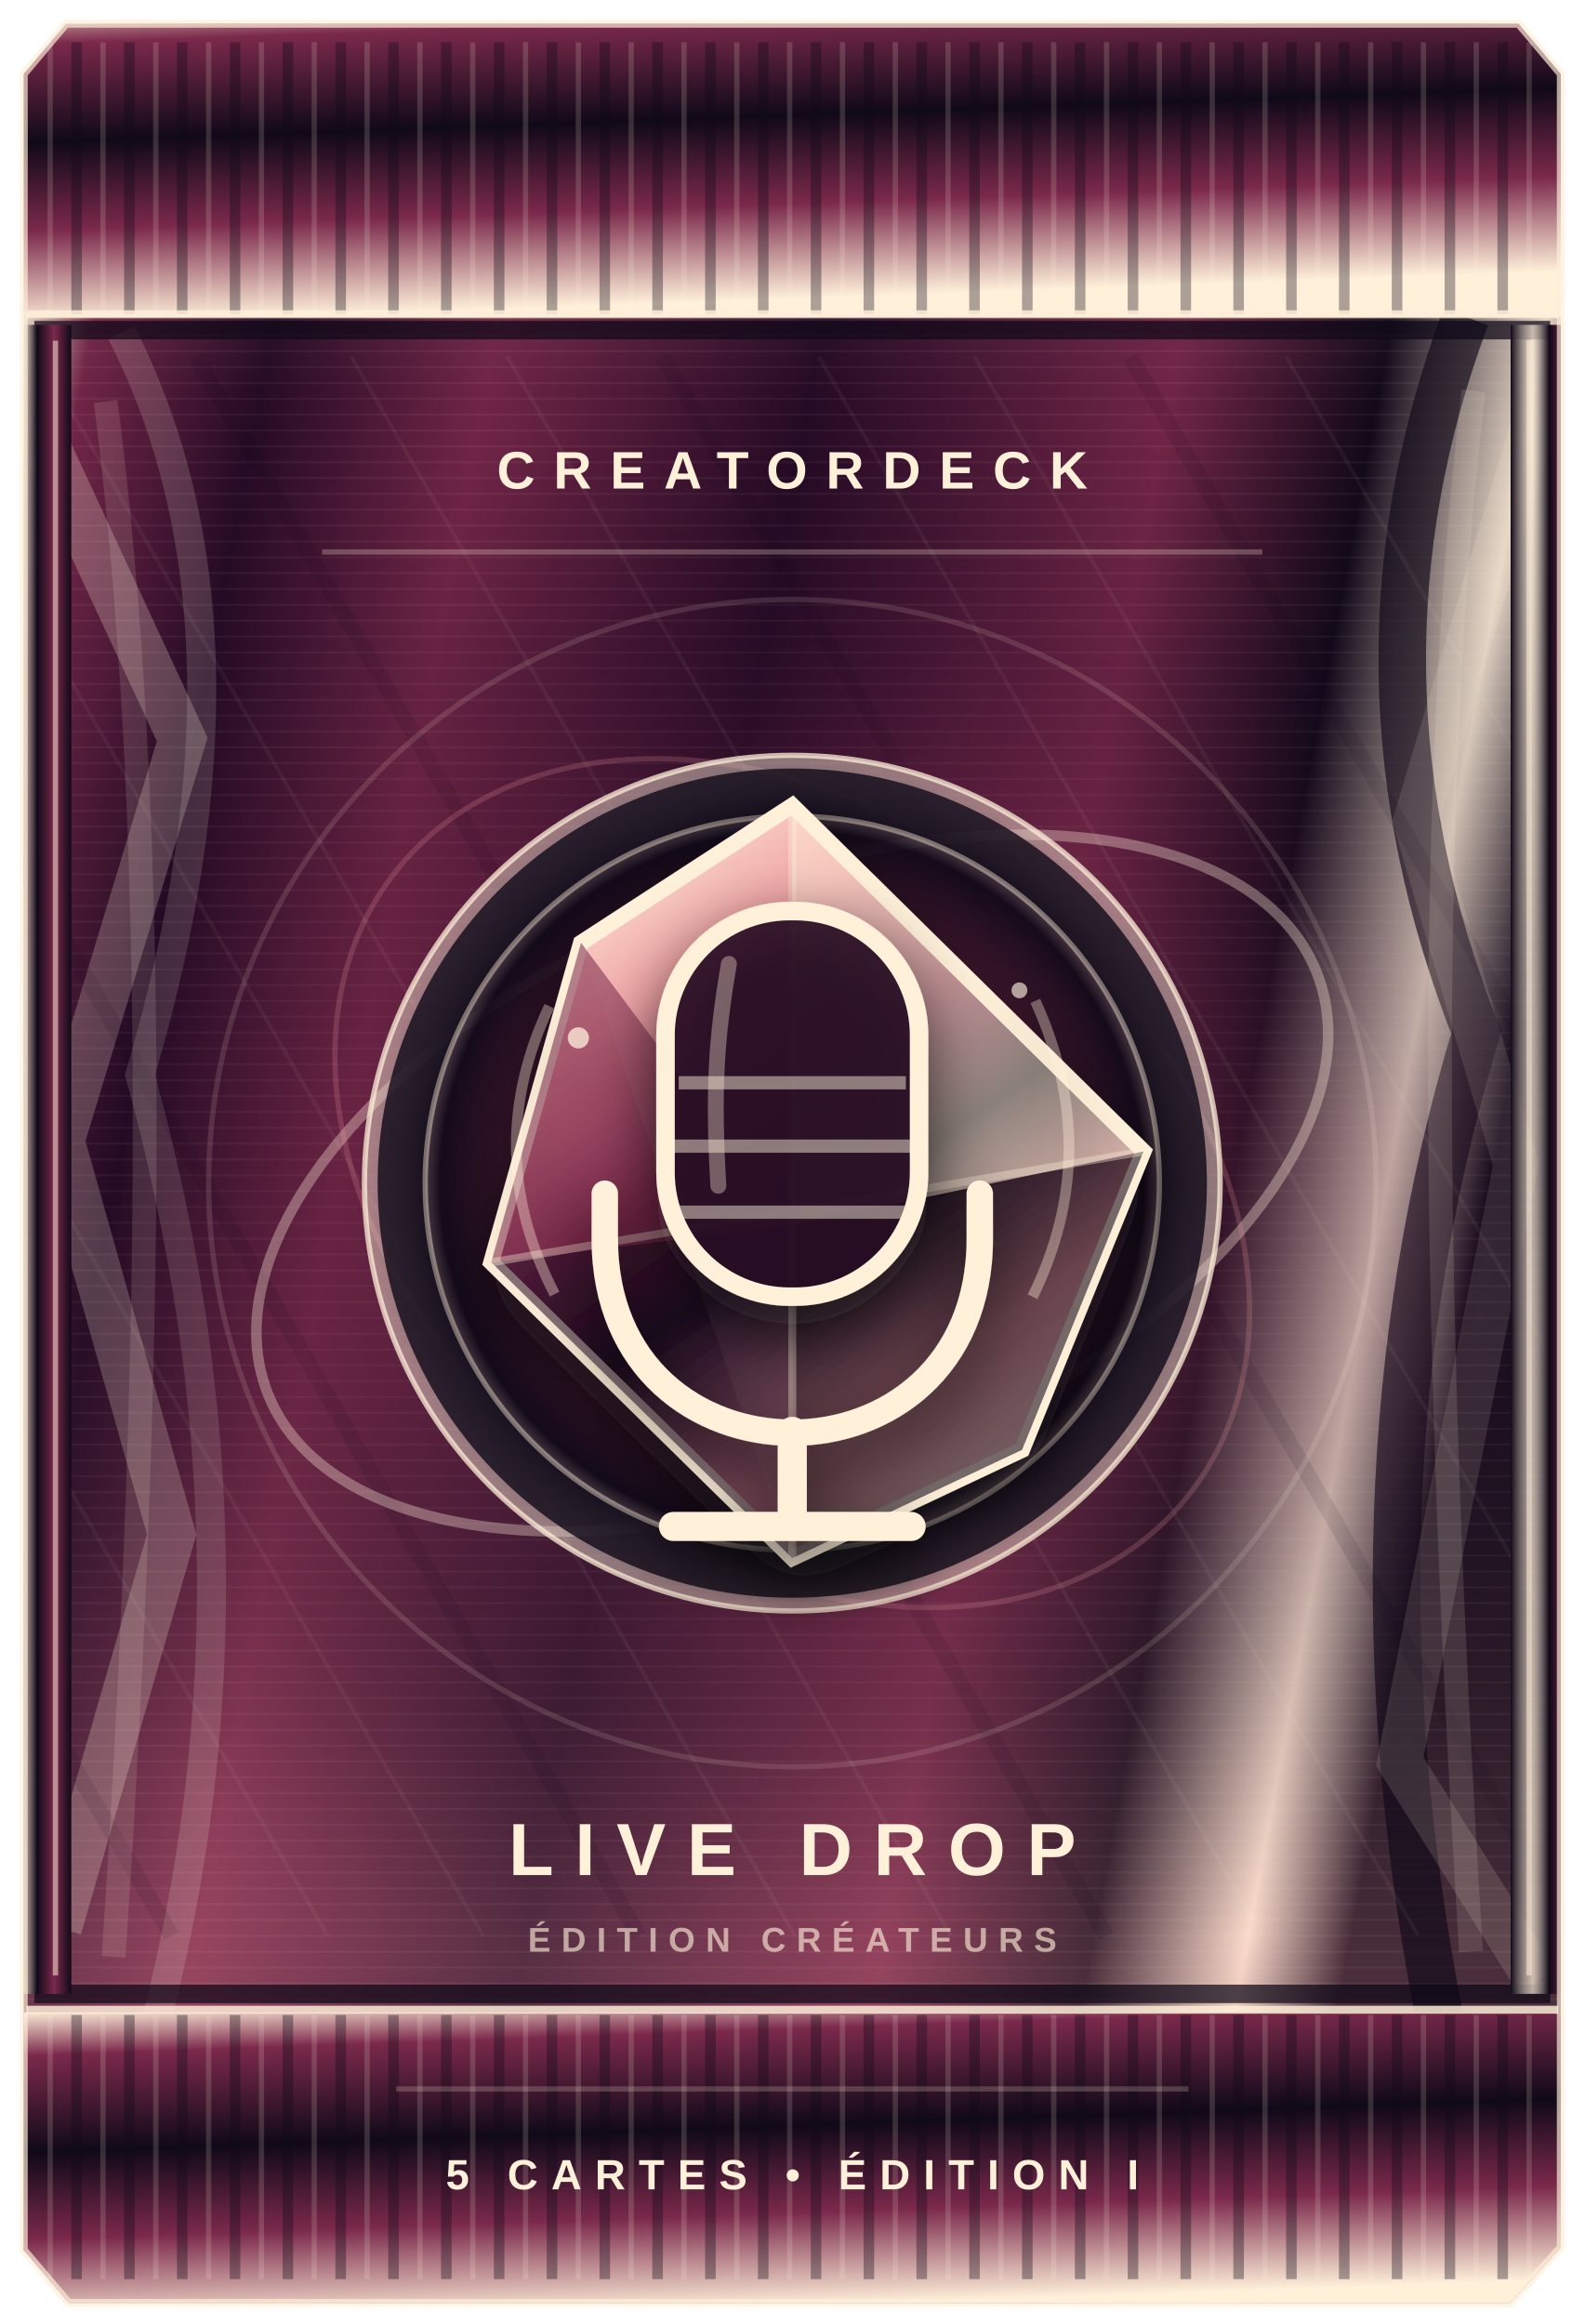
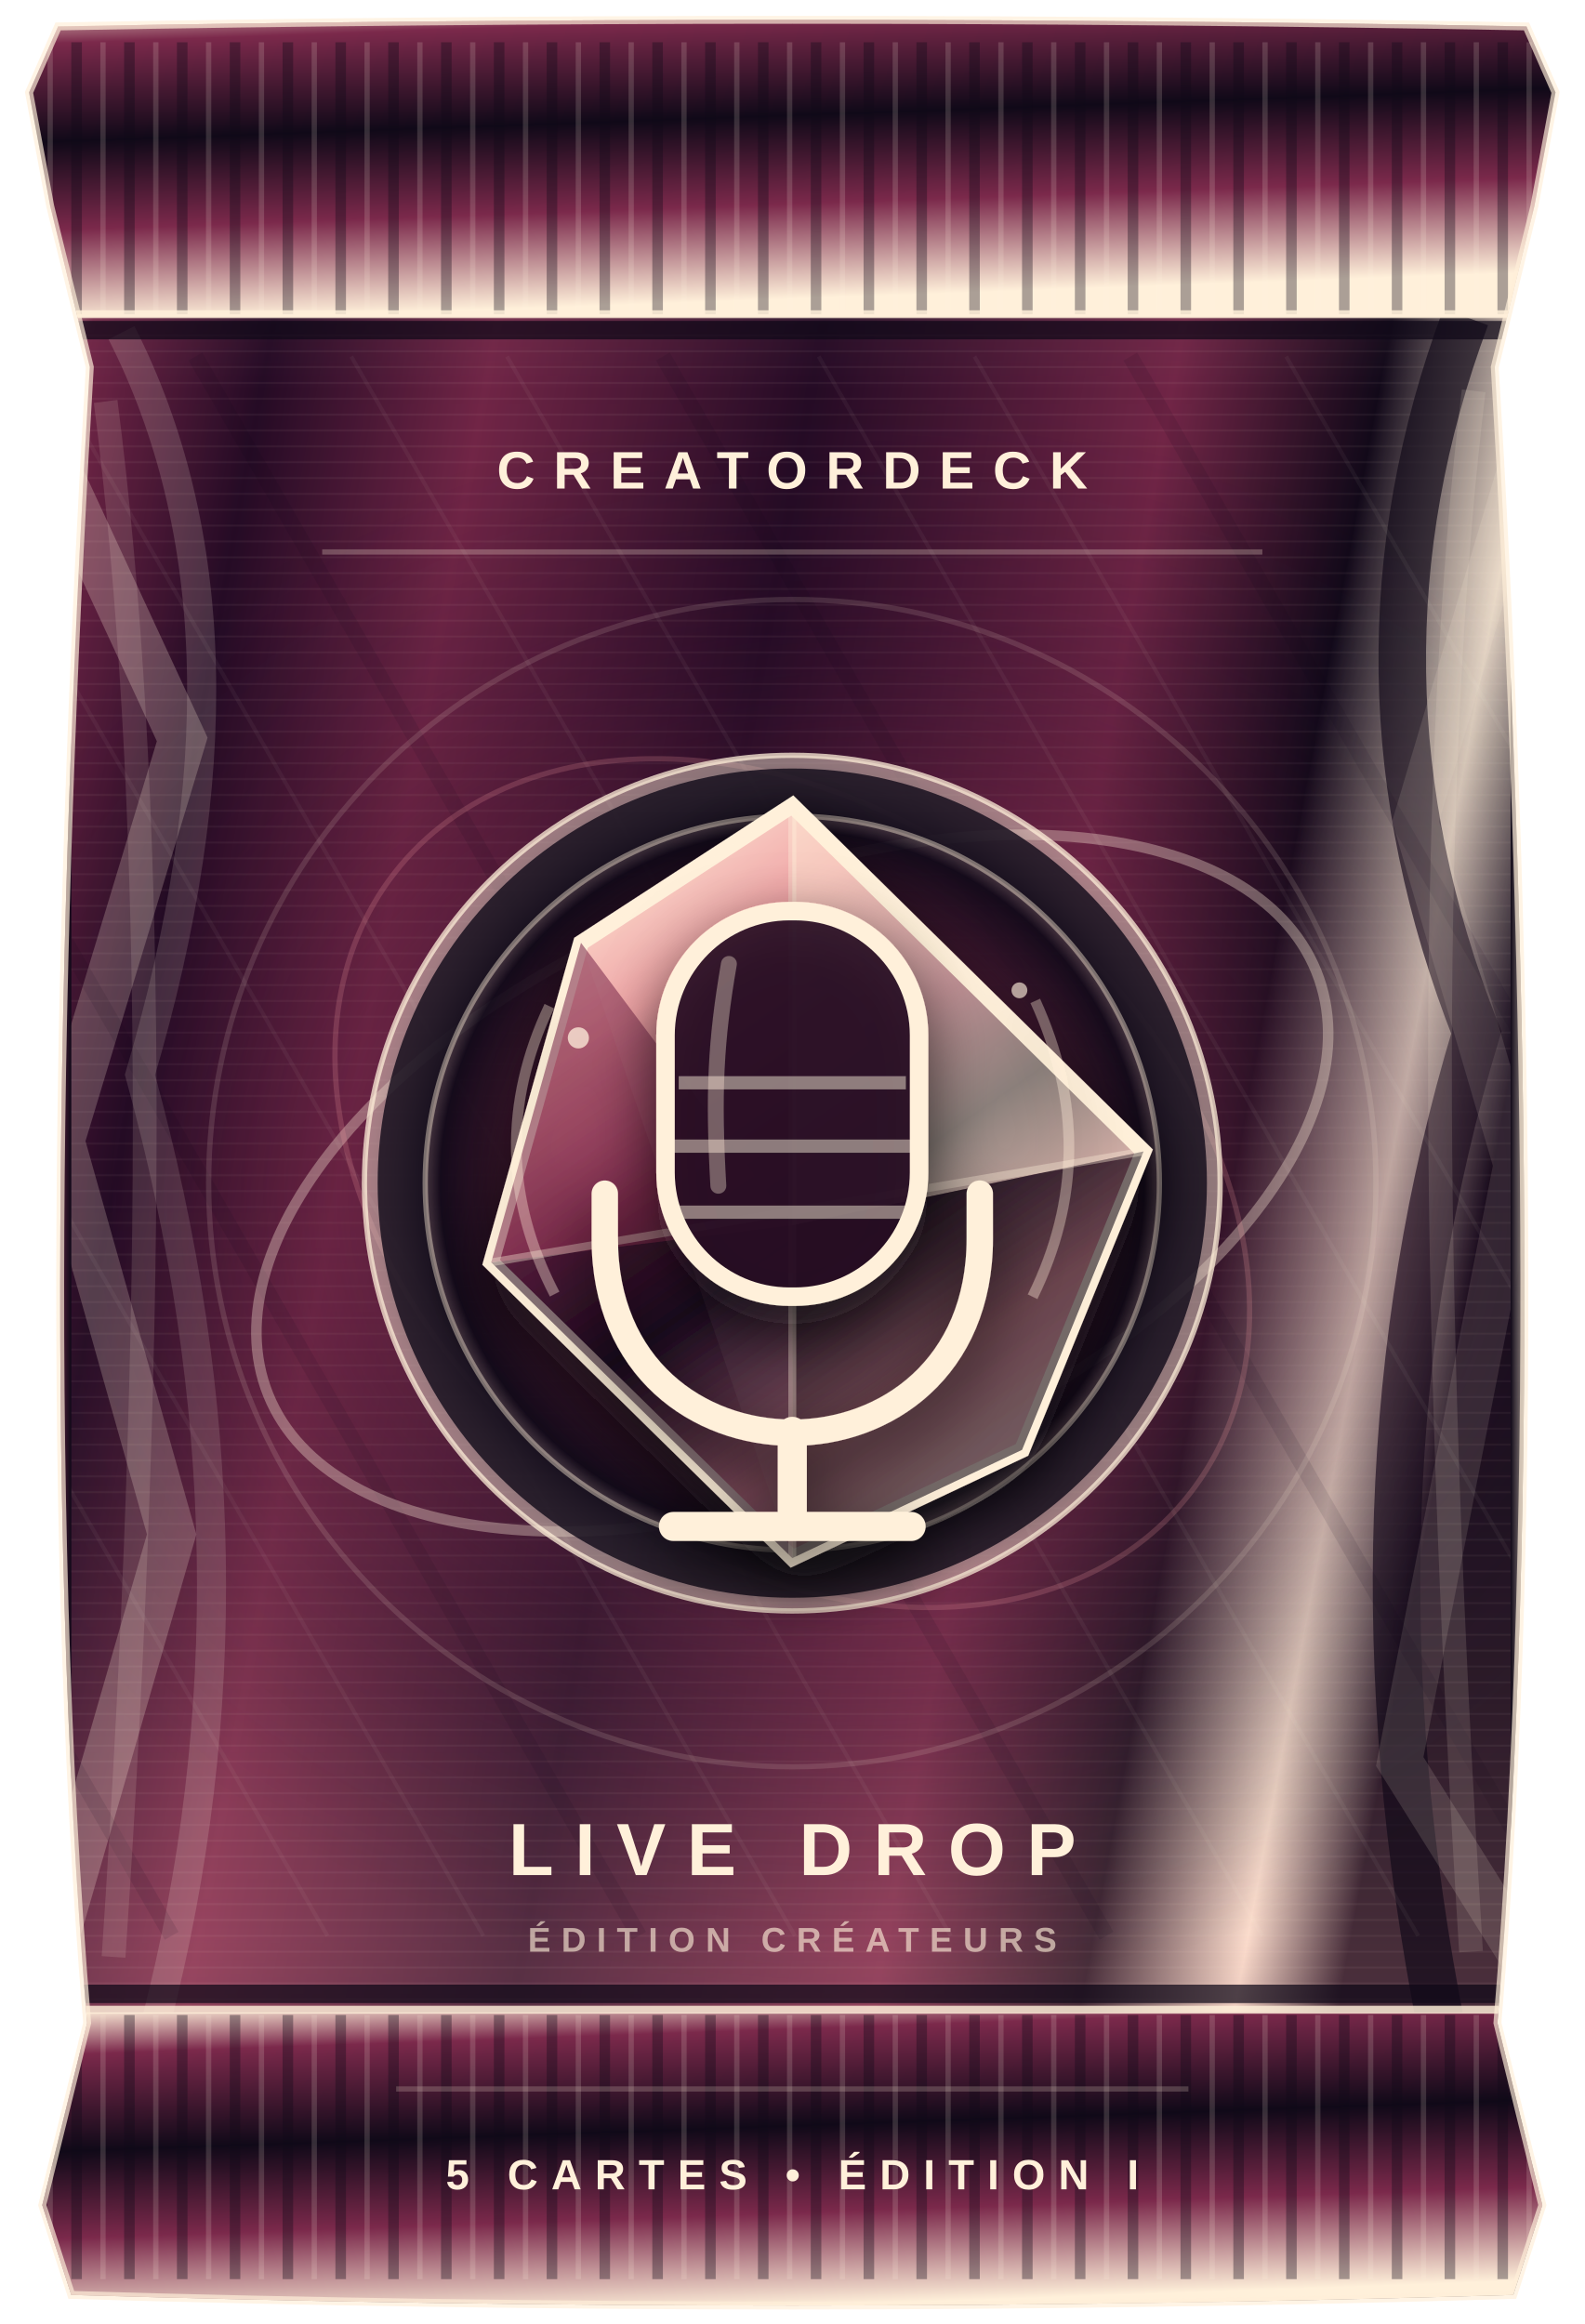
<svg xmlns="http://www.w3.org/2000/svg" width="600" height="880" viewBox="0 0 600 880">
  <defs>
    <clipPath id="foil">
-       <path d="M25 9H575L591 28V851L572 872H26L9 852V28Z" />
+       <path d="M22 10Q300 5 578 10L589 35L581 78L566 139C577 322 584 563 567 766L584 835L573 869Q300 877 27 869L16 835L33 766C16 563 23 322 34 139L19 78L11 35Z" />
    </clipPath>
    <linearGradient id="laminate" x1="0" y1="0" x2="1" y2=".27">
      <stop offset="0" stop-color="#100918" />
      <stop offset=".055" stop-color="#fff0da" />
      <stop offset=".095" stop-color="#7b294b" />
      <stop offset=".2" stop-color="#250b25" />
      <stop offset=".33" stop-color="#7b294b" />
      <stop offset=".52" stop-color="#250b25" />
      <stop offset=".73" stop-color="#7b294b" />
      <stop offset=".85" stop-color="#100918" />
      <stop offset=".94" stop-color="#fff0da" />
      <stop offset="1" stop-color="#100918" />
    </linearGradient>
    <linearGradient id="vertical" x2="0" y2="1">
      <stop stop-color="#fff0da" stop-opacity=".34" />
      <stop offset=".17" stop-color="#250b25" stop-opacity=".12" />
      <stop offset=".51" stop-color="#100918" stop-opacity=".1" />
      <stop offset=".83" stop-color="#ef9a9f" stop-opacity=".24" />
      <stop offset="1" stop-color="#100918" stop-opacity=".7" />
    </linearGradient>
    <radialGradient id="core">
      <stop stop-color="#ef9a9f" stop-opacity=".56" />
      <stop offset=".32" stop-color="#7b294b" stop-opacity=".42" />
      <stop offset=".76" stop-color="#250b25" stop-opacity=".12" />
      <stop offset="1" stop-color="#100918" stop-opacity="0" />
    </radialGradient>
    <radialGradient id="bezel">
      <stop stop-color="#fff0da" stop-opacity=".85" />
      <stop offset=".35" stop-color="#7b294b" stop-opacity=".7" />
      <stop offset=".82" stop-color="#100918" stop-opacity=".94" />
      <stop offset="1" stop-color="#fff0da" stop-opacity=".45" />
    </radialGradient>
    <linearGradient id="metal" x1=".2" x2=".8" y1="0" y2="1">
      <stop stop-color="#fff0da" />
      <stop offset=".21" stop-color="#ef9a9f" />
      <stop offset=".4" stop-color="#7b294b" />
      <stop offset=".54" stop-color="#100918" />
      <stop offset=".76" stop-color="#ef9a9f" />
      <stop offset="1" stop-color="#fff0da" />
    </linearGradient>
    <linearGradient id="weld" x2=".18" y2="1">
      <stop stop-color="#fff0da" />
      <stop offset=".14" stop-color="#7b294b" />
      <stop offset=".44" stop-color="#100918" />
      <stop offset=".71" stop-color="#7b294b" />
      <stop offset="1" stop-color="#fff0da" />
    </linearGradient>
    <linearGradient id="side" x2="1" y2="0">
      <stop stop-color="#100918" />
      <stop offset=".3" stop-color="#fff0da" stop-opacity=".7" />
      <stop offset=".52" stop-color="#100918" />
      <stop offset=".76" stop-color="#7b294b" />
      <stop offset="1" stop-color="#100918" />
    </linearGradient>
    <pattern id="brushed" width="4" height="12" patternUnits="userSpaceOnUse">
      <path d="M0 1H4 M0 7H4" stroke="#fff0da" stroke-opacity=".055" stroke-width=".7" />
    </pattern>
    <filter id="emboss" x="-25%" y="-25%" width="150%" height="150%">
      <feDropShadow dx="0" dy="9" stdDeviation="12" flood-color="#100918" flood-opacity=".75" />
    </filter>
  </defs>
  <g clip-path="url(#foil)">
    <path d="M0 0H600V880H0Z" fill="url(#laminate)" />
    <path d="M0 0H600V880H0Z" fill="url(#vertical)" />
    <rect y="115" width="600" height="650" fill="url(#brushed)" />
    <path d="M46 126Q103 238 53 407Q104 592 59 766" stroke="#fff0da" stroke-width="11" stroke-opacity=".16" fill="none" />
    <path d="M555 120Q505 254 559 391Q506 566 546 769" stroke="#100918" stroke-width="18" stroke-opacity=".65" fill="none" />
    <path d="M18 170L69 280L23 432L65 581L22 730" fill="none" stroke="#fff0da" stroke-opacity=".24" stroke-width="18" />
    <path d="M582 156L536 311L574 441L530 667L582 750" fill="none" stroke="#fff0da" stroke-opacity=".14" stroke-width="17" />
    <path d="M-50 148L700 148L595 757L0 757Z" fill="url(#core)" />
    <path d="M-280 135l345 598" stroke="#100918" stroke-opacity="0.1" stroke-width="6" />
    <path d="M-221 135l345 598" stroke="#fff0da" stroke-opacity="0.046" stroke-width="1.5" />
    <path d="M-162 135l345 598" stroke="#fff0da" stroke-opacity="0.046" stroke-width="1.5" />
    <path d="M-103 135l345 598" stroke="#100918" stroke-opacity="0.1" stroke-width="6" />
    <path d="M-44 135l345 598" stroke="#fff0da" stroke-opacity="0.046" stroke-width="1.5" />
    <path d="M15 135l345 598" stroke="#fff0da" stroke-opacity="0.046" stroke-width="1.5" />
    <path d="M74 135l345 598" stroke="#100918" stroke-opacity="0.1" stroke-width="6" />
    <path d="M133 135l345 598" stroke="#fff0da" stroke-opacity="0.046" stroke-width="1.5" />
    <path d="M192 135l345 598" stroke="#fff0da" stroke-opacity="0.046" stroke-width="1.5" />
    <path d="M251 135l345 598" stroke="#100918" stroke-opacity="0.1" stroke-width="6" />
    <path d="M310 135l345 598" stroke="#fff0da" stroke-opacity="0.046" stroke-width="1.5" />
    <path d="M369 135l345 598" stroke="#fff0da" stroke-opacity="0.046" stroke-width="1.5" />
    <path d="M428 135l345 598" stroke="#100918" stroke-opacity="0.1" stroke-width="6" />
    <path d="M487 135l345 598" stroke="#fff0da" stroke-opacity="0.046" stroke-width="1.5" />
    <rect x="0" y="0" width="600" height="120" fill="url(#weld)" />
    <rect x="0" y="762" width="600" height="118" fill="url(#weld)" />
    <path d="M19 16v103 M19 763v100" stroke="#fff0da" stroke-opacity="0.16" stroke-width="2" />
    <path d="M29 16v103 M29 763v100" stroke="#100918" stroke-opacity="0.35" stroke-width="4" />
    <path d="M39 16v103 M39 763v100" stroke="#fff0da" stroke-opacity="0.16" stroke-width="2" />
    <path d="M49 16v103 M49 763v100" stroke="#100918" stroke-opacity="0.35" stroke-width="4" />
    <path d="M59 16v103 M59 763v100" stroke="#fff0da" stroke-opacity="0.16" stroke-width="2" />
    <path d="M69 16v103 M69 763v100" stroke="#100918" stroke-opacity="0.35" stroke-width="4" />
    <path d="M79 16v103 M79 763v100" stroke="#fff0da" stroke-opacity="0.16" stroke-width="2" />
    <path d="M89 16v103 M89 763v100" stroke="#100918" stroke-opacity="0.35" stroke-width="4" />
    <path d="M99 16v103 M99 763v100" stroke="#fff0da" stroke-opacity="0.16" stroke-width="2" />
    <path d="M109 16v103 M109 763v100" stroke="#100918" stroke-opacity="0.35" stroke-width="4" />
    <path d="M119 16v103 M119 763v100" stroke="#fff0da" stroke-opacity="0.16" stroke-width="2" />
    <path d="M129 16v103 M129 763v100" stroke="#100918" stroke-opacity="0.35" stroke-width="4" />
    <path d="M139 16v103 M139 763v100" stroke="#fff0da" stroke-opacity="0.16" stroke-width="2" />
    <path d="M149 16v103 M149 763v100" stroke="#100918" stroke-opacity="0.35" stroke-width="4" />
    <path d="M159 16v103 M159 763v100" stroke="#fff0da" stroke-opacity="0.16" stroke-width="2" />
    <path d="M169 16v103 M169 763v100" stroke="#100918" stroke-opacity="0.35" stroke-width="4" />
    <path d="M179 16v103 M179 763v100" stroke="#fff0da" stroke-opacity="0.16" stroke-width="2" />
    <path d="M189 16v103 M189 763v100" stroke="#100918" stroke-opacity="0.35" stroke-width="4" />
    <path d="M199 16v103 M199 763v100" stroke="#fff0da" stroke-opacity="0.16" stroke-width="2" />
    <path d="M209 16v103 M209 763v100" stroke="#100918" stroke-opacity="0.35" stroke-width="4" />
    <path d="M219 16v103 M219 763v100" stroke="#fff0da" stroke-opacity="0.16" stroke-width="2" />
    <path d="M229 16v103 M229 763v100" stroke="#100918" stroke-opacity="0.35" stroke-width="4" />
    <path d="M239 16v103 M239 763v100" stroke="#fff0da" stroke-opacity="0.16" stroke-width="2" />
    <path d="M249 16v103 M249 763v100" stroke="#100918" stroke-opacity="0.35" stroke-width="4" />
    <path d="M259 16v103 M259 763v100" stroke="#fff0da" stroke-opacity="0.16" stroke-width="2" />
    <path d="M269 16v103 M269 763v100" stroke="#100918" stroke-opacity="0.35" stroke-width="4" />
    <path d="M279 16v103 M279 763v100" stroke="#fff0da" stroke-opacity="0.16" stroke-width="2" />
    <path d="M289 16v103 M289 763v100" stroke="#100918" stroke-opacity="0.35" stroke-width="4" />
    <path d="M299 16v103 M299 763v100" stroke="#fff0da" stroke-opacity="0.16" stroke-width="2" />
    <path d="M309 16v103 M309 763v100" stroke="#100918" stroke-opacity="0.35" stroke-width="4" />
    <path d="M319 16v103 M319 763v100" stroke="#fff0da" stroke-opacity="0.16" stroke-width="2" />
    <path d="M329 16v103 M329 763v100" stroke="#100918" stroke-opacity="0.35" stroke-width="4" />
    <path d="M339 16v103 M339 763v100" stroke="#fff0da" stroke-opacity="0.16" stroke-width="2" />
    <path d="M349 16v103 M349 763v100" stroke="#100918" stroke-opacity="0.35" stroke-width="4" />
    <path d="M359 16v103 M359 763v100" stroke="#fff0da" stroke-opacity="0.16" stroke-width="2" />
    <path d="M369 16v103 M369 763v100" stroke="#100918" stroke-opacity="0.35" stroke-width="4" />
    <path d="M379 16v103 M379 763v100" stroke="#fff0da" stroke-opacity="0.16" stroke-width="2" />
    <path d="M389 16v103 M389 763v100" stroke="#100918" stroke-opacity="0.35" stroke-width="4" />
    <path d="M399 16v103 M399 763v100" stroke="#fff0da" stroke-opacity="0.16" stroke-width="2" />
    <path d="M409 16v103 M409 763v100" stroke="#100918" stroke-opacity="0.35" stroke-width="4" />
    <path d="M419 16v103 M419 763v100" stroke="#fff0da" stroke-opacity="0.16" stroke-width="2" />
    <path d="M429 16v103 M429 763v100" stroke="#100918" stroke-opacity="0.35" stroke-width="4" />
    <path d="M439 16v103 M439 763v100" stroke="#fff0da" stroke-opacity="0.16" stroke-width="2" />
    <path d="M449 16v103 M449 763v100" stroke="#100918" stroke-opacity="0.35" stroke-width="4" />
    <path d="M459 16v103 M459 763v100" stroke="#fff0da" stroke-opacity="0.16" stroke-width="2" />
    <path d="M469 16v103 M469 763v100" stroke="#100918" stroke-opacity="0.35" stroke-width="4" />
    <path d="M479 16v103 M479 763v100" stroke="#fff0da" stroke-opacity="0.16" stroke-width="2" />
    <path d="M489 16v103 M489 763v100" stroke="#100918" stroke-opacity="0.35" stroke-width="4" />
    <path d="M499 16v103 M499 763v100" stroke="#fff0da" stroke-opacity="0.16" stroke-width="2" />
    <path d="M509 16v103 M509 763v100" stroke="#100918" stroke-opacity="0.35" stroke-width="4" />
    <path d="M519 16v103 M519 763v100" stroke="#fff0da" stroke-opacity="0.16" stroke-width="2" />
    <path d="M529 16v103 M529 763v100" stroke="#100918" stroke-opacity="0.35" stroke-width="4" />
    <path d="M539 16v103 M539 763v100" stroke="#fff0da" stroke-opacity="0.16" stroke-width="2" />
    <path d="M549 16v103 M549 763v100" stroke="#100918" stroke-opacity="0.35" stroke-width="4" />
    <path d="M559 16v103 M559 763v100" stroke="#fff0da" stroke-opacity="0.16" stroke-width="2" />
    <path d="M569 16v103 M569 763v100" stroke="#100918" stroke-opacity="0.35" stroke-width="4" />
    <path d="M579 16v103 M579 763v100" stroke="#fff0da" stroke-opacity="0.16" stroke-width="2" />
    <path d="M10 119H590 M10 761H590" stroke="#fff0da" stroke-opacity=".83" stroke-width="3" />
    <path d="M13 125H587 M13 755H587" stroke="#100918" stroke-opacity=".72" stroke-width="7" />
    <rect x="0" y="123" width="27" height="632" fill="url(#side)" />
    <rect x="572" y="123" width="28" height="632" fill="url(#side)" />
    <path d="M21 129V748 M579 129V748" stroke="#fff0da" stroke-opacity=".52" stroke-width="2" />
    <path d="M40 152Q68 369 43 741 M558 148Q533 354 557 739" stroke="#fff0da" stroke-opacity=".13" stroke-width="9" fill="none" />
    <g transform="translate(300 448)">
      <circle r="221" fill="none" stroke="#fff0da" stroke-opacity=".13" stroke-width="2" />
      <ellipse rx="214" ry="113" transform="rotate(-22)" fill="none" stroke="#fff0da" stroke-opacity=".34" stroke-width="4" />
      <ellipse rx="191" ry="139" transform="rotate(38)" fill="none" stroke="#ef9a9f" stroke-opacity=".21" stroke-width="2" />
      <circle r="162" fill="url(#bezel)" stroke="#fff0da" stroke-opacity=".74" stroke-width="2" />
      <circle r="148" fill="none" stroke="#100918" stroke-opacity=".8" stroke-width="18" />
      <circle r="139" fill="none" stroke="#fff0da" stroke-opacity=".42" stroke-width="2" />
      <g filter="url(#emboss)">
        <path d="M0 -143L133 -12L87 101L0 142L-114 30L-80 -91Z" fill="url(#metal)" stroke="#fff0da" stroke-width="6" />
        <path d="M0 -143V142L-80 -91Z" fill="#fff0da" fill-opacity=".12" />
        <path d="M0 -143L133 -12L0 16Z" fill="#fff0da" fill-opacity=".52" />
        <path d="M0 16L133 -12L87 101L0 142Z" fill="#100918" fill-opacity=".58" />
        <path d="M0 16L-114 30L0 142Z" fill="#250b25" fill-opacity=".55" />
        <path d="M-80 -91L0 16L-114 30Z" fill="#7b294b" fill-opacity=".56" />
        <path d="M0 -143V142 M-114 30L133 -12" stroke="#fff0da" stroke-opacity=".38" stroke-width="3" fill="none" />
      </g>
      <g filter="url(#emboss)">
        <rect x="-48" y="-103" width="96" height="146" rx="47" fill="#2b1227" fill-opacity=".88" stroke="#fff0da" stroke-width="7" />
        <path d="M-43 -38H43 M-46 -14H46 M-44 11H44" stroke="#fff0da" stroke-opacity=".46" stroke-width="5" />
        <path d="M-71 4V21C-71 119 71 119 71 21V4" fill="none" stroke="#fff0da" stroke-width="10" stroke-linecap="round" />
        <path d="M0 94V129 M-45 130H45" fill="none" stroke="#fff0da" stroke-width="11" stroke-linecap="round" />
        <path d="M-24 -83C-29 -54 -30 -34 -28 1" fill="none" stroke="#fff0da" stroke-opacity=".34" stroke-width="6" stroke-linecap="round" />
        <circle cx="-81" cy="-55" r="4" fill="#fff0da" fill-opacity=".75" />
        <circle cx="86" cy="-73" r="3" fill="#fff0da" fill-opacity=".64" />
        <path d="M-92 -67Q-118 -12 -90 42 M92 -69Q118 -12 91 43" stroke="#fff0da" stroke-opacity=".34" stroke-width="4" fill="none" />
      </g>
    </g>
    <text x="300" y="185" fill="#fff0da" font-family="Arial,Helvetica,sans-serif" font-weight="800" font-size="20" letter-spacing="7" text-anchor="middle">CREATORDECK</text>
    <path d="M122 209H478" stroke="#fff0da" stroke-opacity=".26" stroke-width="2" />
    <text x="300" y="710" fill="#fff0da" font-family="Arial,Helvetica,sans-serif" font-weight="800" font-size="28" letter-spacing="8" text-anchor="middle">LIVE DROP</text>
    <text x="300" y="739" fill="#fff0da" fill-opacity=".62" font-family="Arial,Helvetica,sans-serif" font-weight="700" font-size="13" letter-spacing="4" text-anchor="middle">ÉDITION CRÉATEURS</text>
    <path d="M150 791H450" stroke="#fff0da" stroke-opacity=".2" stroke-width="2" />
    <text x="300" y="829" fill="#fff0da" font-family="Arial,Helvetica,sans-serif" font-weight="800" font-size="16" letter-spacing="5" text-anchor="middle">5 CARTES • ÉDITION I</text>
  </g>
-   <path d="M25 9H575L591 28V851L572 872H26L9 852V28Z" fill="none" stroke="#fff0da" stroke-opacity=".68" stroke-width="3" />
+   <path d="M22 10Q300 5 578 10L589 35L581 78L566 139C577 322 584 563 567 766L584 835L573 869Q300 877 27 869L16 835L33 766C16 563 23 322 34 139L19 78L11 35Z" fill="none" stroke="#fff0da" stroke-opacity=".68" stroke-width="3" />
</svg>
